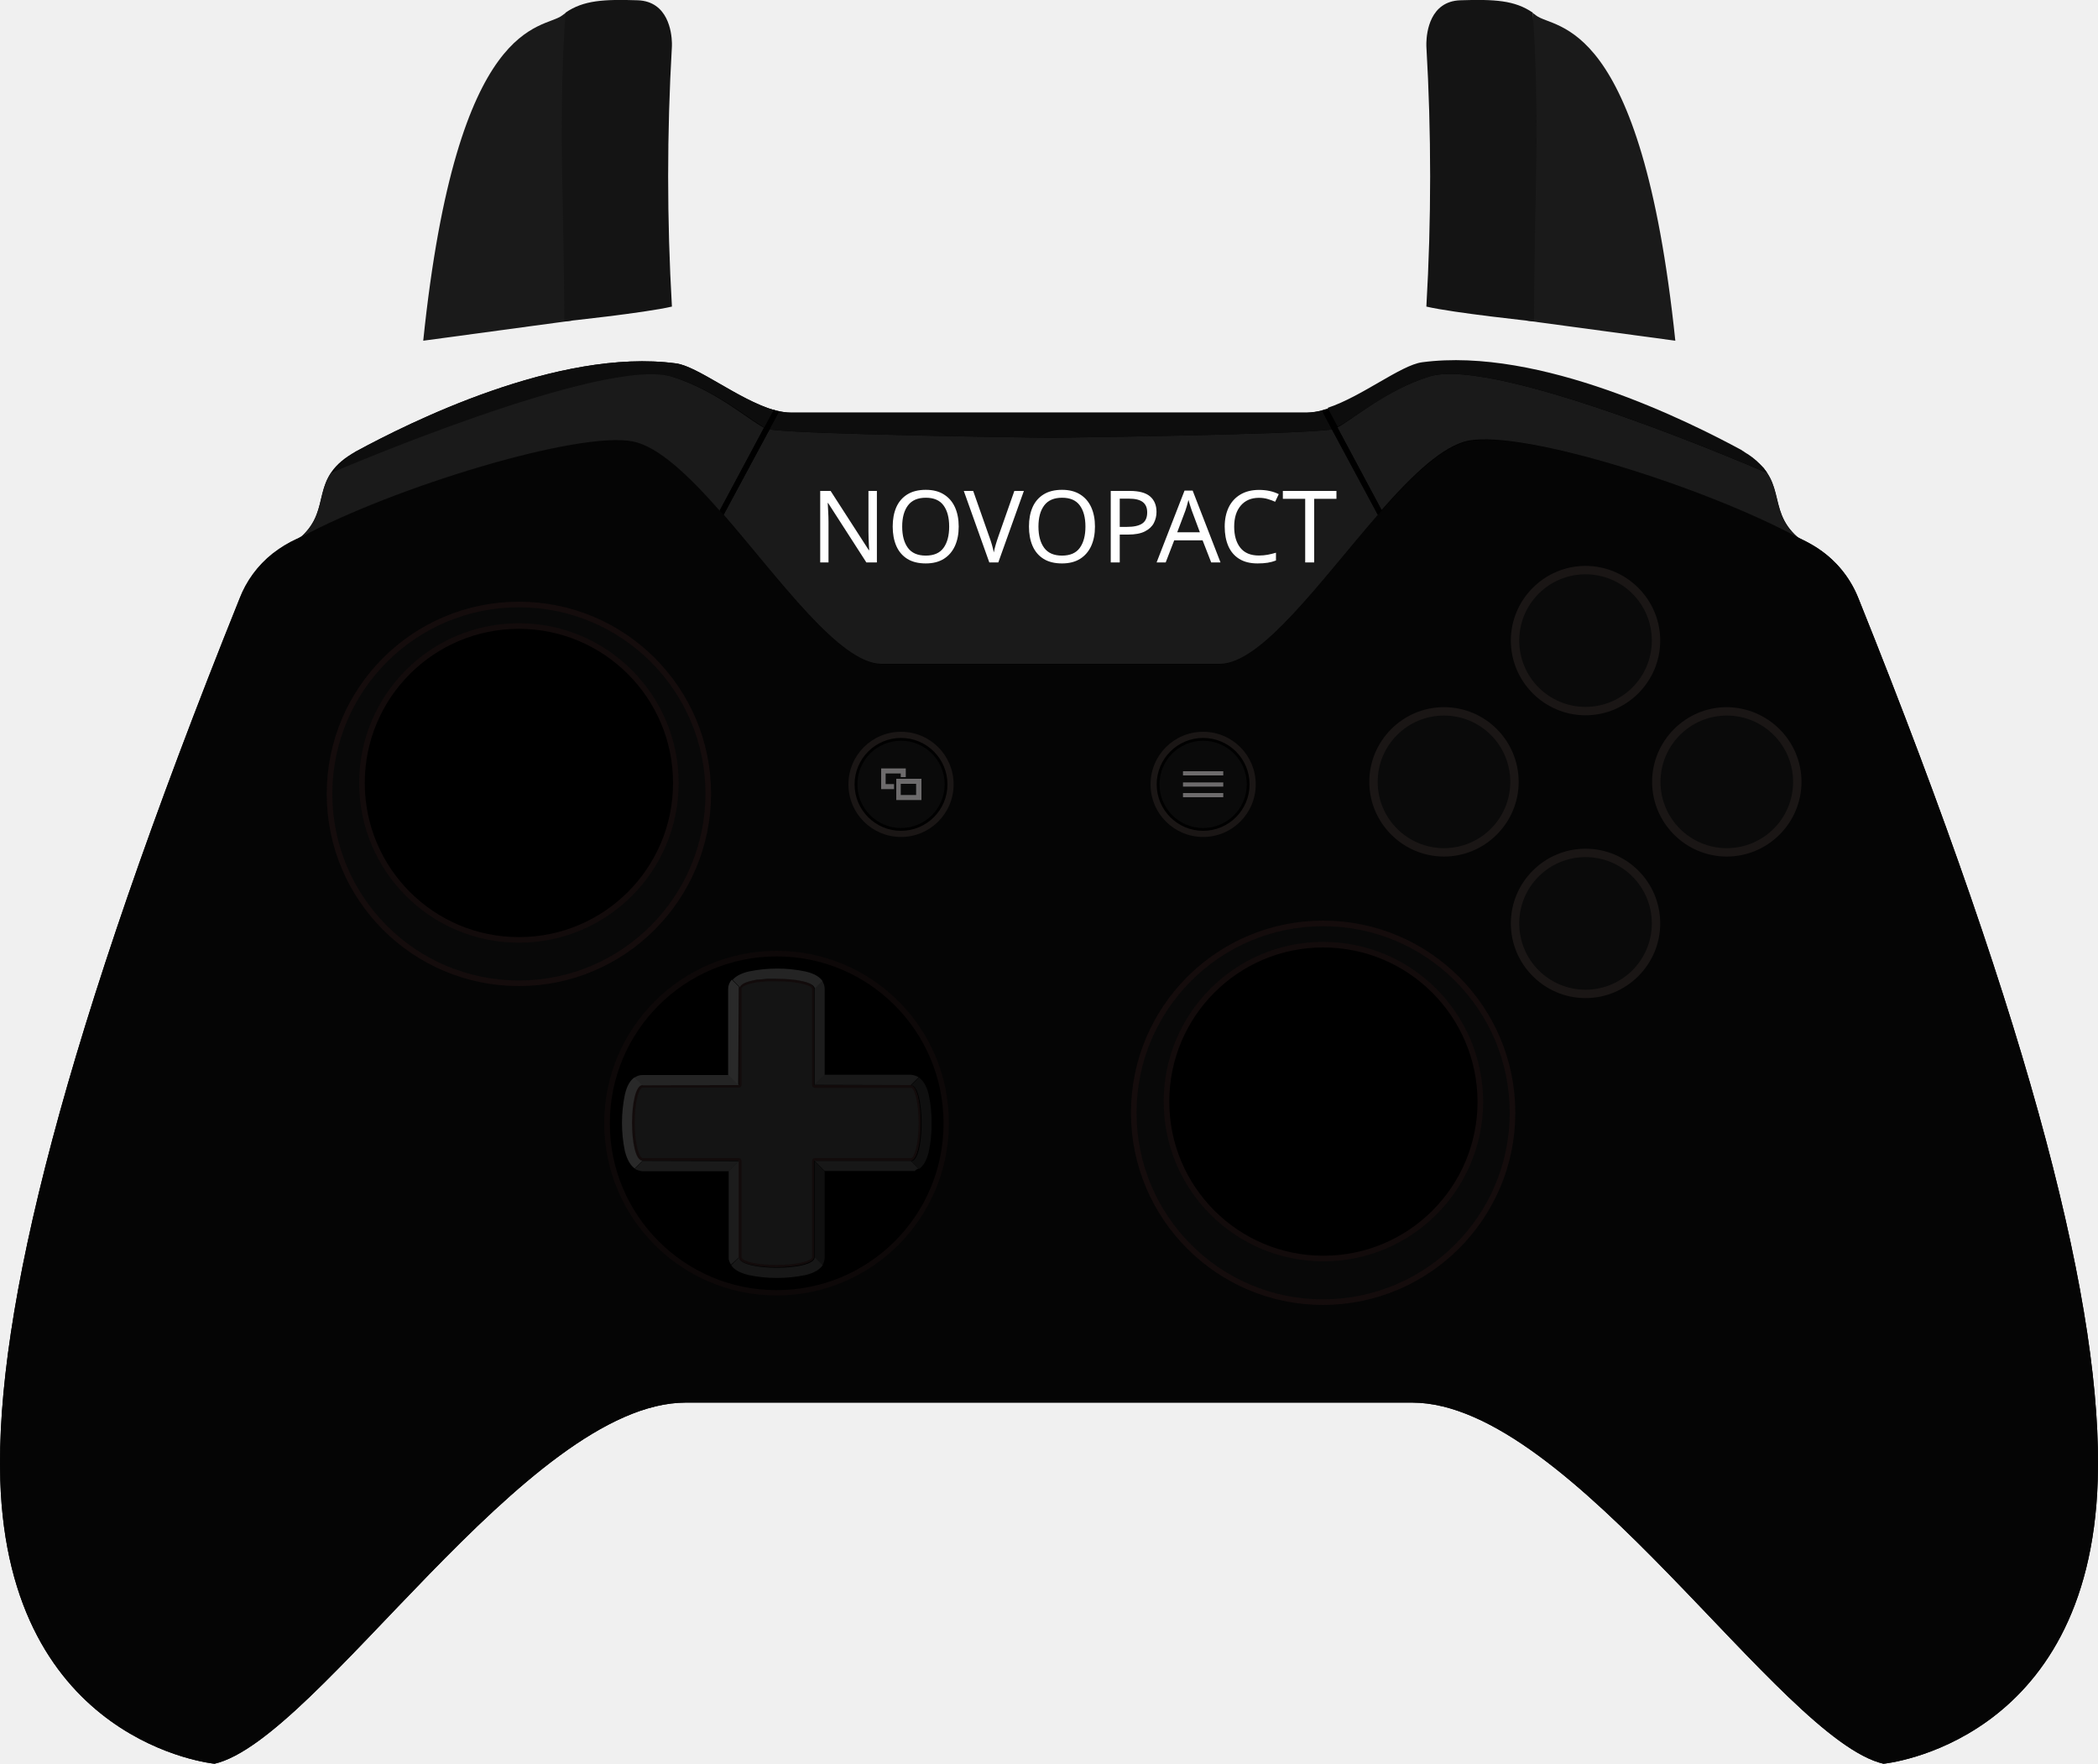
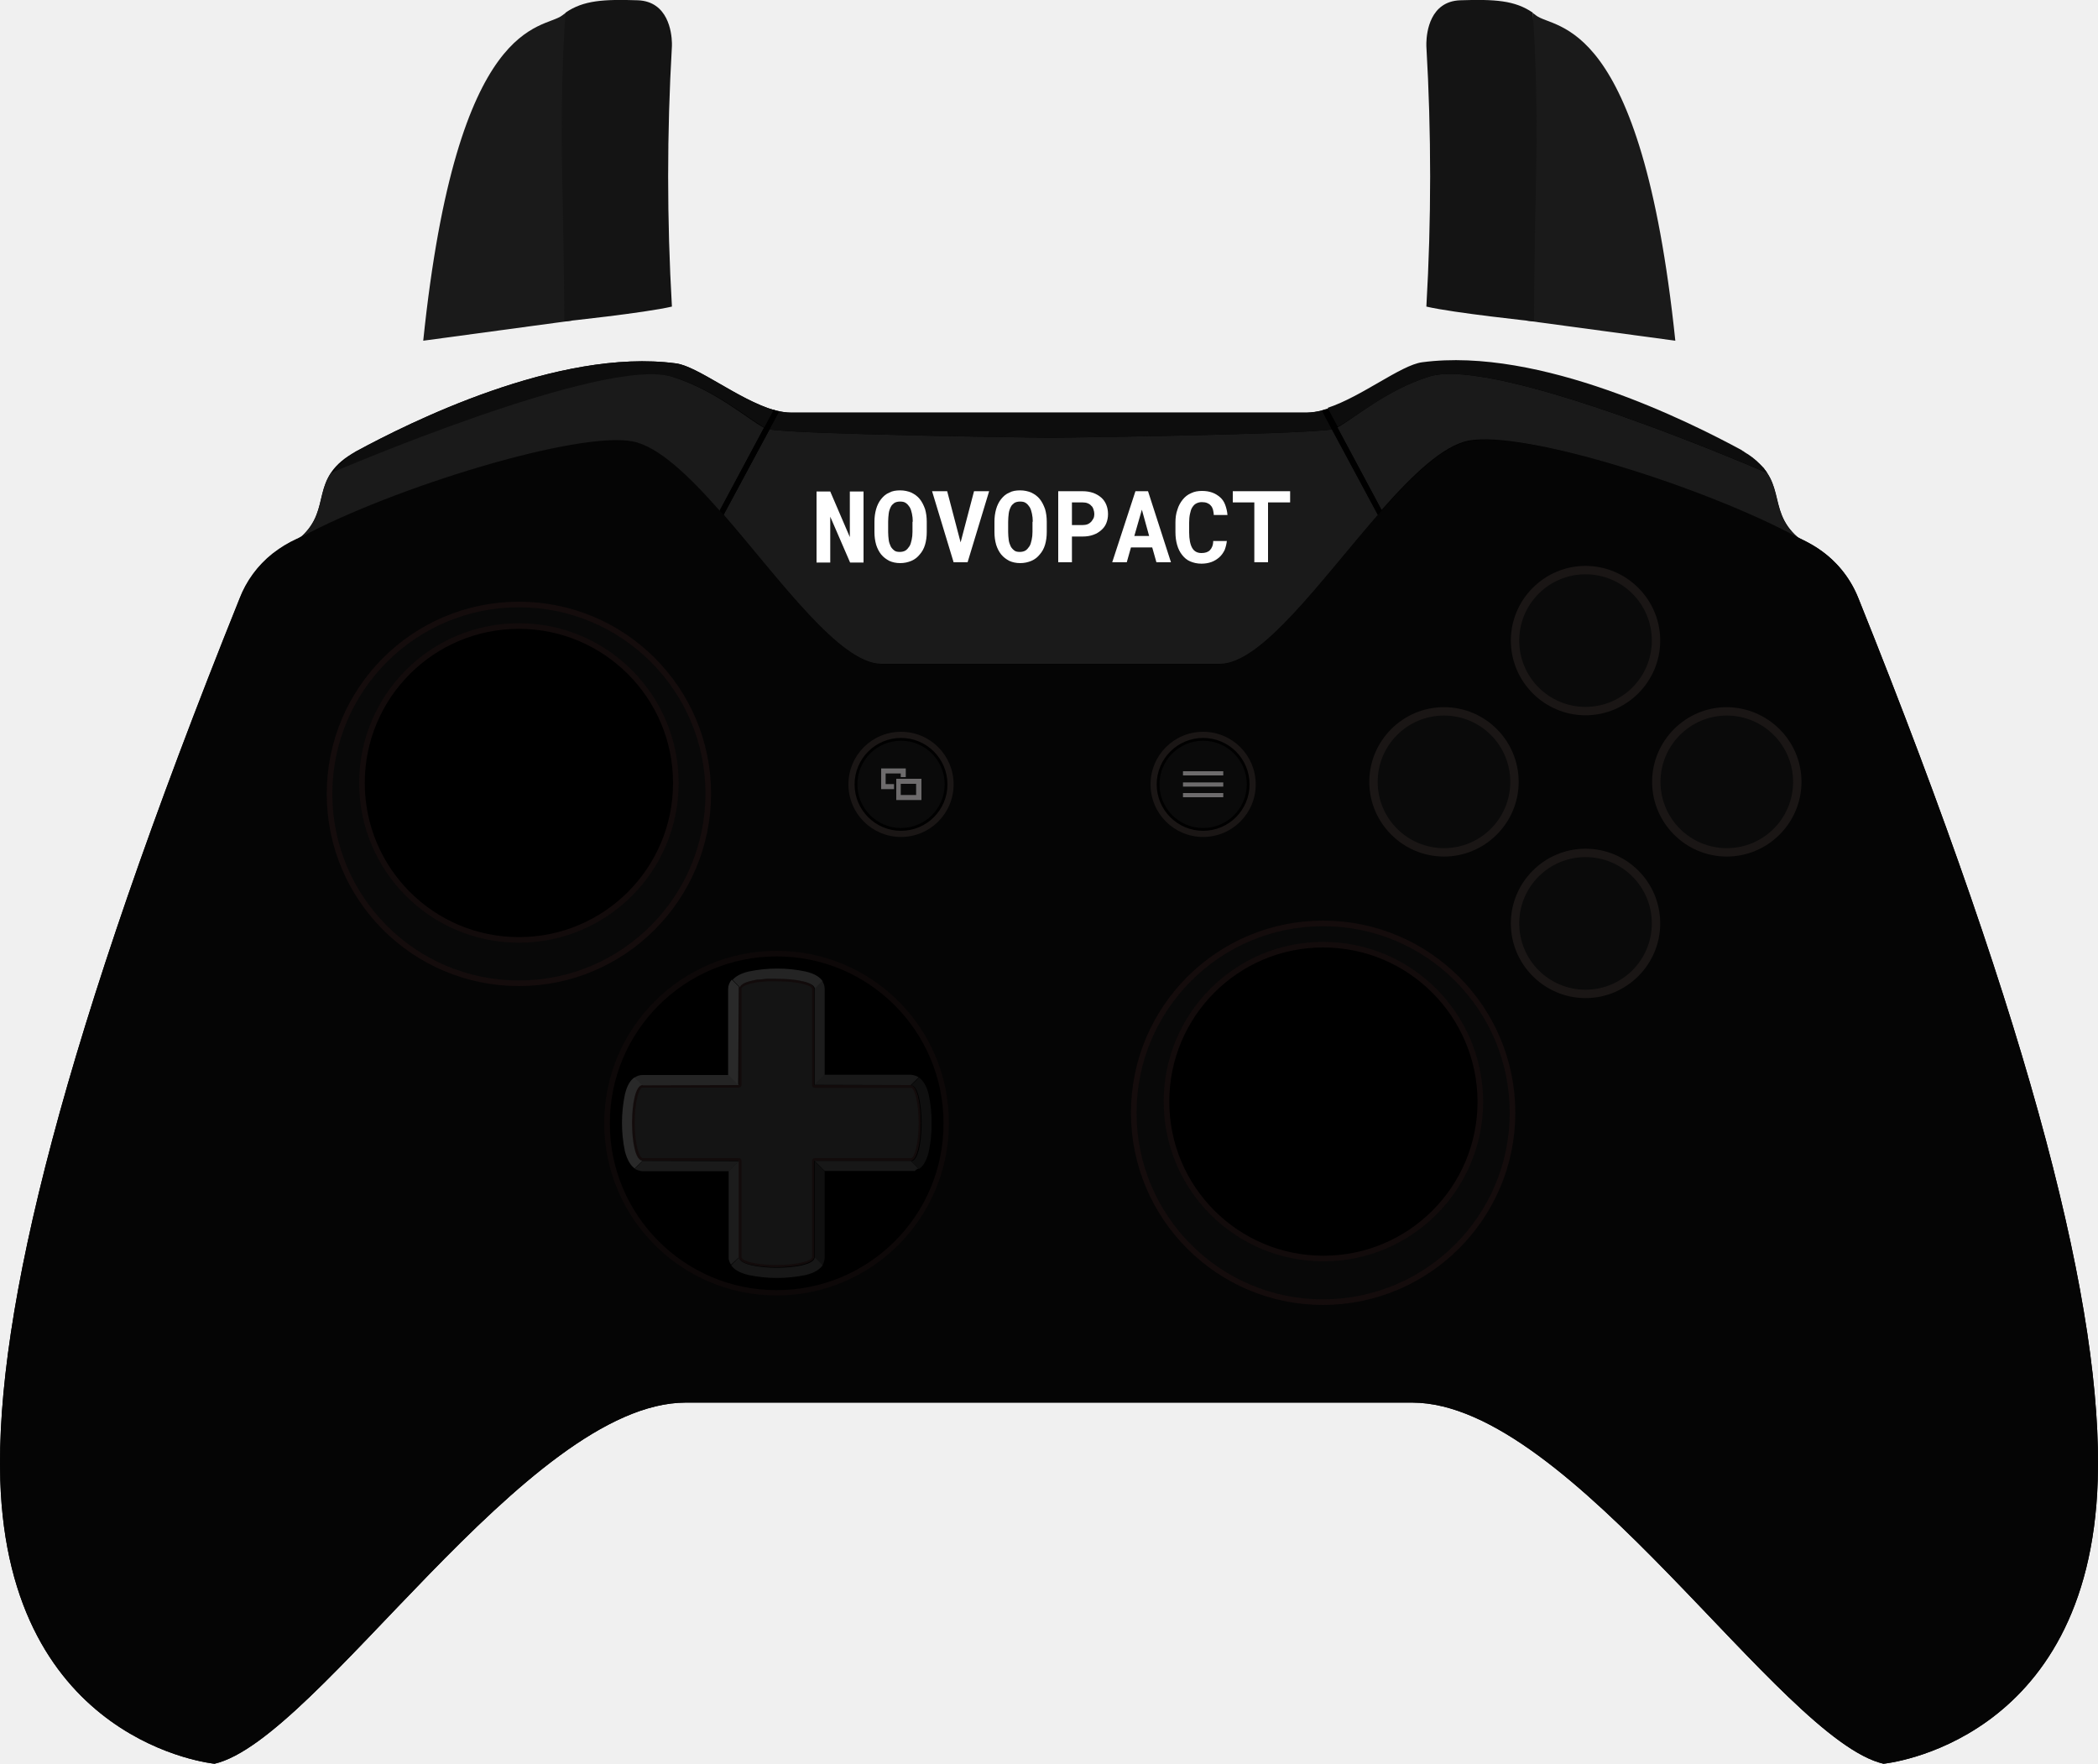
<svg xmlns="http://www.w3.org/2000/svg" version="1.1" id="Layer_1" x="0px" y="0px" viewBox="0 0 750 630.5" style="enable-background:new 0 0 750 630.5;" xml:space="preserve">
  <style type="text/css">
	.st0{fill:none;}
	.st1{fill:#050505;}
	.st2{fill:#0D0808;}
	.st3{fill:#141414;}
	.st4{fill:#120B0B;}
	.st5{fill:#242424;}
	.st6{fill:#292929;}
	.st7{fill:#191919;}
	.st8{fill:#1C1C1C;}
	.st9{fill:#171717;}
	.st10{fill:#0F0F0F;}
	.st11{fill:#1A1A1A;}
	.st12{fill:#1A1615;}
	.st13{fill:#0A0A0A;stroke:#000000;stroke-miterlimit:10;}
	.st14{fill:#6D6B6C;}
	.st15{fill:#080808;stroke:#140C0C;stroke-width:2;stroke-miterlimit:10;}
	.st16{stroke:#120B0B;stroke-width:2;stroke-miterlimit:10;}
	.st17{fill:#0A0A0A;}
	.st18{fill:#0D0D0D;}
	.st19{fill:#FFFFFF;}
- 	.st20{font-family:'RobotoMono-Bold';}
- 	.st21{font-size:35.79px;}
</style>
  <g id="Layer_1-2">
    <path d="M664.4,214c-6.7-16.7-20.5-20.9-21.8-22c-11.7-10.3-2.5-21.2-20-30.7c-18.3-9.9-72-37-114.2-31.4   c-9.2,1.2-27.8,17.6-41.2,17.6H282.8c-13.4,0-32-16.4-41.2-17.6c-42.2-5.6-95.9,21.5-114.2,31.4c-17.5,9.5-8.2,20.4-19.9,30.7   c-1.3,1.1-15.1,5.3-21.8,22C22.9,370-1.7,469.1,0.1,529.1C3,623.5,76.7,630.5,76.7,630.5c37-8.6,111.6-129.1,168.5-129.1h259.6   c57,0,131.5,120.5,168.5,129.1c0,0,73.7-6.9,76.6-101.3C751.8,469.1,727.1,370,664.4,214z" />
    <g>
      <path class="st0" d="M106.2,192.6c0.4-0.2,0.8-0.4,1.2-0.6C107,192.2,106.6,192.4,106.2,192.6z" />
      <path class="st0" d="M642.6,192c0.5,0.3,1,0.6,1.5,0.8C643.6,192.5,643.1,192.2,642.6,192z" />
      <path class="st1" d="M664.4,214c-2.6-6.7-7.1-12.5-12.9-16.8c-2.3-1.7-4.8-3.1-7.4-4.4c-0.5-0.2-1-0.5-1.5-0.8    c-33.6-18-97.5-38.2-117.5-34.3c-26,5-65.5,79.7-89,79.7h-121c-23.4,0-63-74.7-89-79.7c-19.6-3.8-85.6,16.5-118.8,34.3    c-0.4,0.2-0.8,0.5-1.2,0.6c-3.1,1.4-6,3.2-8.7,5.3c-5.3,4.2-9.4,9.8-11.8,16.1C22.9,370-1.7,469.1,0.1,529.1    C3,623.5,76.7,630.5,76.7,630.5c37-8.6,111.6-129.1,168.5-129.1h259.6c57,0,131.5,120.5,168.5,129.1c0,0,73.7-6.9,76.6-101.3    C751.8,469.1,727.1,370,664.4,214z" />
    </g>
    <line class="st0" x1="107.5" y1="192" x2="107.5" y2="193.5" />
    <line class="st0" x1="642.5" y1="191.5" x2="642.5" y2="192.4" />
    <g id="Dpad">
      <g>
        <path d="M277.7,462.1c-33.5,0-60.6-27.1-60.6-60.6s27.1-60.6,60.6-60.6s60.6,27.1,60.6,60.6l0,0     C338.3,435,311.1,462.1,277.7,462.1z" />
        <path class="st2" d="M277.7,341.9c32.9,0,59.6,26.7,59.6,59.7s-26.7,59.6-59.7,59.6c-32.9,0-59.6-26.7-59.6-59.6     C218,368.6,244.7,341.9,277.7,341.9 M277.6,339.9c-34,0-61.6,27.6-61.6,61.6s27.6,61.6,61.6,61.6s61.6-27.6,61.6-61.6l0,0     C339.3,367.5,311.7,339.9,277.6,339.9z" />
      </g>
      <g>
        <g>
          <path class="st3" d="M277.7,452.7c-7.1,0-12.7-1.3-13-3.1v-0.1V415c0-0.3-0.2-0.5-0.5-0.5h-34.4c-1.8,0-3.2-5.7-3.2-13.1      s1.4-13.1,3.2-13.1h34.4c0.3,0,0.5-0.2,0.5-0.5v-34.4v-0.1l0.1-0.2l0.1-0.1c0.5-0.8,2.1-1.5,4.5-2l0.9-0.2      c0.3-0.1,0.7-0.1,1-0.1h0.2l0.9-0.1l1-0.1l1-0.1l2.4-0.1h1c7.3,0,13.1,1.4,13.1,3.2c0,0.2,0,16,0,34.4c0,0.3,0.2,0.5,0.5,0.5      h34.4c1.8,0,3.2,5.7,3.2,13.1s-1.4,13.1-3.2,13.1h-34.4c-0.3,0-0.5,0.2-0.5,0.5v34.4v0.1C290.4,451.4,284.8,452.7,277.7,452.7z" />
          <path class="st4" d="M277.7,350.8c8.1,0,12.6,1.6,12.6,2.7v34.4c0,0.6,0.4,1,1,1h34.4c1.1,0,2.7,4.8,2.7,12.5      s-1.6,12.6-2.7,12.6h-34.4c-0.6,0-1,0.4-1,1v34.5c-0.2,1.1-4.7,2.7-12.6,2.7s-12.4-1.5-12.6-2.7V415c0-0.6-0.4-1-1-1h-34.4      c-1.1,0-2.8-4.8-2.8-12.6s1.6-12.6,2.8-12.6h34.4c0.6,0,1-0.4,1-1v-34.5l0,0v-0.1l0,0c0.1-0.2,0.9-1.1,4.2-1.8h0.1      c0.3-0.1,0.5-0.1,0.8-0.2h0.1c0.3-0.1,0.5-0.1,0.8-0.1h0.2l0.9-0.1l0,0l1-0.1l0,0l1-0.1h0.1h0.6h0.6h1L277.7,350.8 M277.6,349.9      h-1.2h-1h-0.2h-1h-0.1l-1,0.1l0,0l-1,0.1l0,0l-1,0.1l0,0c-0.3,0-0.6,0.1-0.9,0.1H270l-0.9,0.2l0,0c-2.4,0.5-4.2,1.2-4.9,2.2      c0,0-0.1,0.1-0.1,0.2l0,0c0,0.1,0,0.1,0,0.2l0,0v0.1c0,0.1,0,0.1,0,0.2v34.4h-34.5c-5,0-5,27.1,0,27.1H264v34.4l0,0      c0,0.1,0,0.2,0,0.2c0.4,2.3,7,3.5,13.5,3.5s13.1-1.2,13.5-3.5c0-0.1,0-0.2,0-0.2V415h34.4c5,0,5-27.1,0-27.1H291v-34.4l0,0      c0-2.5-6.8-3.7-13.6-3.7L277.6,349.9z" />
        </g>
        <path class="st5" d="M264.1,387.9l-3.6-3.6h-30.8c-1,0-2,0.3-2.8,0.9l2.8,2.8L264.1,387.9L264.1,387.9z" />
        <path class="st6" d="M229.7,387.9L229.7,387.9l-2.8-2.8c-1.4,0.9-2.7,2.7-3.5,6.1c-1.4,6.7-1.4,13.7,0,20.4     c0.9,3.4,2.2,5.2,3.5,6.1l2.8-2.8C224.7,415,224.7,387.9,229.7,387.9z" />
        <path class="st5" d="M269.2,350.5L269.2,350.5l0.9-0.2h0.1c0.3-0.1,0.6-0.1,0.9-0.1h0.1l1-0.1l0,0l1-0.1l0,0l1-0.1h0.1h1h0.2h1     h1.2c6.8,0,13.6,1.2,13.6,3.7l2.8-2.8c-0.9-1.4-2.7-2.7-6.1-3.5c-6.7-1.4-13.6-1.4-20.4,0c-2.9,0.7-4.7,1.8-5.7,3l2.6,2.6     C265,351.7,266.8,351,269.2,350.5z" />
        <path class="st7" d="M325.6,387.9l2.8-2.8c-0.8-0.5-1.8-0.8-2.8-0.9h-30.8l-3.6,3.6L325.6,387.9L325.6,387.9z" />
        <path class="st8" d="M291.2,353.5L291.2,353.5c0,0,0,15.4,0,34.4l3.6-3.6l0,0v-30.8c0-1-0.3-2-0.9-2.8L291.2,353.5L291.2,353.5z" />
        <path class="st6" d="M264.1,353.5c0-0.1,0-0.1,0-0.2v-0.1l0,0c0-0.1,0-0.1,0-0.2l0,0c0-0.1,0.1-0.1,0.1-0.2l-2.6-2.6     c-0.8,0.9-1.3,2.1-1.3,3.3v30.8l3.6,3.6L264.1,353.5z" />
        <path class="st9" d="M325.6,415h-34.4l3.6,3.6h32.3l0.3-0.4c0.3-0.1,0.6-0.3,0.9-0.5L325.6,415L325.6,415z" />
        <path class="st10" d="M291.2,449.5l2.8,2.8c0.5-0.8,0.8-1.8,0.8-2.8v-30.8l-3.6-3.6L291.2,449.5L291.2,449.5z" />
        <path class="st10" d="M332,391.3c-0.8-3.4-2.2-5.2-3.5-6.1l-2.8,2.8c5,0,5,27.1,0,27.1l2.8,2.8c1.4-0.9,2.7-2.8,3.5-6.1     c0.7-3.3,1.1-6.8,1-10.2C333.1,398.1,332.7,394.6,332,391.3z" />
        <path class="st9" d="M291.2,449.7c-0.4,2.3-7,3.5-13.5,3.5s-13.1-1.2-13.5-3.5c0-0.1,0-0.2,0-0.2l-2.8,2.8     c0.9,1.4,2.8,2.7,6.2,3.5c6.7,1.4,13.6,1.4,20.4,0c3.4-0.8,5.2-2.2,6.1-3.5l-2.8-2.8C291.2,449.5,291.2,449.6,291.2,449.7z" />
        <path class="st8" d="M264.1,449.5L264.1,449.5V415l-3.6,3.6v31.6l0.1,0.2c0.1,0.6,0.4,1.2,0.7,1.7L264.1,449.5z" />
        <path class="st11" d="M229.7,415l-2.8,2.8c0.8,0.5,1.8,0.8,2.8,0.9h30.8l3.6-3.6L229.7,415L229.7,415z" />
      </g>
    </g>
    <g id="Menu_Key">
      <path class="st12" d="M448.9,280.4c0,10.4-8.4,18.8-18.8,18.8s-18.8-8.4-18.8-18.8s8.4-18.8,18.8-18.8l0,0    C440.5,261.6,448.9,270,448.9,280.4z" />
      <g>
        <path class="st13" d="M446.2,280.4c0,8.9-7.2,16.1-16.1,16.1s-16.1-7.2-16.1-16.1s7.2-16.1,16.1-16.1l0,0     C439,264.3,446.2,271.5,446.2,280.4z" />
        <g>
          <rect x="422.9" y="275.7" class="st14" width="14.4" height="1.5" />
          <rect x="422.9" y="279.7" class="st14" width="14.4" height="1.5" />
          <rect x="422.9" y="283.5" class="st14" width="14.4" height="1.5" />
        </g>
      </g>
    </g>
    <g id="Switcher_Key">
      <path class="st12" d="M340.9,280.4c0,10.4-8.4,18.8-18.8,18.8s-18.8-8.4-18.8-18.8s8.4-18.8,18.8-18.8S340.9,270,340.9,280.4    L340.9,280.4z" />
      <g>
        <path class="st13" d="M338.2,280.4c0,8.9-7.2,16.1-16.1,16.1s-16.1-7.2-16.1-16.1s7.2-16.1,16.1-16.1S338.2,271.5,338.2,280.4     C338.2,280.3,338.2,280.4,338.2,280.4z" />
        <g>
          <polygon class="st14" points="319.6,280.3 316.6,280.3 316.6,276.5 322,276.5 322,277.8 323.8,277.8 323.8,274.7 315,274.7       315,282.1 319.6,282.1     " />
          <path class="st14" d="M320.4,278.4v7.6h9v-7.6H320.4z M327.5,284.2H322v-4h5.5V284.2z" />
        </g>
      </g>
    </g>
    <g id="Left_Stick">
      <path class="st15" d="M185.5,351.5c-37.4,0-67.7-30.3-67.7-67.7s30.3-67.7,67.7-67.7s67.7,30.3,67.7,67.7    C253.1,321.2,222.8,351.5,185.5,351.5z" />
      <path class="st16" d="M241.6,279.9c0,31-25.1,56.1-56.1,56.1s-56.1-25.1-56.1-56.1s25.1-56.1,56.1-56.1    C216.4,223.8,241.6,248.9,241.6,279.9C241.6,279.8,241.6,279.9,241.6,279.9z" />
    </g>
    <g id="Right_Stick">
      <path class="st15" d="M473,465.5c-37.4,0-67.7-30.3-67.7-67.7s30.3-67.7,67.7-67.7s67.7,30.3,67.7,67.7l0,0    C540.7,435.1,510.4,465.4,473,465.5z" />
      <path class="st16" d="M529.2,393.8c0,31-25.1,56.1-56.1,56.1S417,424.8,417,393.8s25.1-56.1,56-56.1    C504,337.7,529.1,362.8,529.2,393.8L529.2,393.8z" />
    </g>
    <g id="Button_Base">
      <g id="A">
        <path class="st17" d="M566.8,355.3c-13.9,0-25.2-11.3-25.2-25.2s11.3-25.2,25.2-25.2s25.2,11.3,25.2,25.2     S580.7,355.3,566.8,355.3z" />
        <path class="st12" d="M566.8,306.4c13.1,0,23.7,10.6,23.7,23.7s-10.6,23.7-23.7,23.7c-13.1,0-23.7-10.6-23.7-23.7l0,0     C543.1,317,553.7,306.4,566.8,306.4L566.8,306.4 M566.8,303.4c-14.7,0-26.7,12-26.7,26.7s12,26.7,26.7,26.7s26.7-12,26.7-26.7     C593.5,315.3,581.5,303.4,566.8,303.4z" />
      </g>
      <g id="Y">
        <path class="st17" d="M566.8,254.2c-13.9,0-25.2-11.3-25.2-25.2s11.3-25.2,25.2-25.2S592,215.1,592,229S580.7,254.2,566.8,254.2z     " />
        <path class="st12" d="M566.8,205.3c13.1,0,23.7,10.6,23.7,23.7c0,13.1-10.6,23.7-23.7,23.7c-13.1,0-23.7-10.6-23.7-23.7l0,0     C543.1,215.9,553.7,205.3,566.8,205.3 M566.8,202.3c-14.7,0-26.7,12-26.7,26.7s12,26.7,26.7,26.7s26.7-12,26.7-26.7l0,0     C593.5,214.3,581.5,202.3,566.8,202.3L566.8,202.3z" />
      </g>
      <g id="B">
        <path class="st17" d="M617.3,304.7c-13.9,0-25.2-11.3-25.2-25.2s11.3-25.2,25.2-25.2s25.2,11.3,25.2,25.2     S631.2,304.7,617.3,304.7z" />
        <path class="st12" d="M617.3,255.8c13.1,0,23.7,10.6,23.7,23.7s-10.6,23.7-23.7,23.7c-13.1,0-23.7-10.6-23.7-23.7l0,0     C593.6,266.5,604.2,255.8,617.3,255.8L617.3,255.8 M617.3,252.8c-14.7,0-26.7,12-26.7,26.7s12,26.7,26.7,26.7s26.7-12,26.7-26.7     l0,0C644,264.8,632,252.9,617.3,252.8z" />
      </g>
      <g id="X">
        <path class="st17" d="M516.2,304.7c-13.9,0-25.2-11.3-25.2-25.2c0-13.9,11.3-25.2,25.2-25.2s25.2,11.3,25.2,25.2     S530.1,304.7,516.2,304.7z" />
        <path class="st12" d="M516.2,255.8c13.1,0,23.7,10.6,23.7,23.7s-10.6,23.7-23.7,23.7c-13.1,0-23.7-10.6-23.7-23.7l0,0     C492.5,266.4,503.1,255.8,516.2,255.8L516.2,255.8 M516.2,252.8c-14.7,0-26.7,12-26.7,26.7s12,26.7,26.7,26.7s26.7-12,26.7-26.7     S531,252.8,516.2,252.8z" />
      </g>
    </g>
    <g>
      <g>
        <path class="st11" d="M375.6,156.5c0,0-88.9-1.1-100.5-3L258.7,184c20.2,23.3,41.6,53.3,56.4,53.3h121c14.9,0,36.2-30,56.5-53.3     l-16.4-30.5C464.6,155.4,375.6,156.5,375.6,156.5z" />
        <path class="st18" d="M476.2,153.5l-3.6-6.8c-1.8,0.5-3.6,0.7-5.4,0.8H282.8c-1.4,0-2.9-0.2-4.3-0.5l-3.5,6.5     c11.6,1.9,100.5,3,100.5,3S464.6,155.4,476.2,153.5z" />
      </g>
      <g id="RB">
        <path class="st11" d="M642.5,192c-9-7.9-5.6-16.2-11.5-23.9c0.2,0.3,0.5,0.6,0.7,1c0,0-96.5-42.1-120.8-34.5     c-15.6,4.9-27.2,15.3-32.8,18.2l15.8,29.5c11.2-12.7,22-23,31.1-24.8C545.1,153.8,609,174,642.5,192L642.5,192z" />
        <path class="st18" d="M511,134.6c24.3-7.6,120.8,34.5,120.8,34.5c-0.2-0.3-0.5-0.6-0.7-1L631,168c-0.1-0.1-0.2-0.2-0.3-0.4     l-0.1-0.2l-0.3-0.3c-0.1,0-0.1-0.1-0.2-0.2c-0.1-0.1-0.2-0.2-0.3-0.3l-0.2-0.2c-0.1-0.1-0.2-0.2-0.3-0.3s-0.1-0.1-0.2-0.2     c-0.1-0.1-0.2-0.2-0.3-0.3l-0.2-0.2c-0.1-0.1-0.2-0.2-0.3-0.3l-0.2-0.2c-0.1-0.1-0.2-0.2-0.3-0.3l-0.3-0.2l-0.3-0.3     c-0.1-0.1-0.2-0.1-0.3-0.2c-0.1-0.1-0.2-0.2-0.3-0.3s-0.2-0.1-0.3-0.2l-0.4-0.3l-0.3-0.2c-0.1-0.1-0.3-0.2-0.4-0.3l-0.3-0.2     c-0.2-0.1-0.3-0.2-0.5-0.3c-0.1,0-0.2-0.1-0.3-0.2c-0.2-0.1-0.3-0.2-0.5-0.3l-0.2-0.2c-0.3-0.1-0.6-0.3-0.8-0.5     c-18.3-9.9-72-37-114.2-31.4c-7.6,1-21.6,12.3-33.8,16.3l3.6,6.7C483.7,150,495.4,139.5,511,134.6z" />
      </g>
      <g id="LB">
        <path class="st18" d="M241.6,129.9c-42.2-5.6-95.9,21.5-114.2,31.4c-0.3,0.2-0.6,0.3-0.8,0.5l-0.2,0.2c-0.2,0.1-0.4,0.2-0.5,0.3     s-0.2,0.1-0.3,0.2l-0.4,0.3l-0.3,0.2c-0.1,0.1-0.3,0.2-0.4,0.3l-0.3,0.2l-0.4,0.3c-0.1,0.1-0.2,0.1-0.2,0.2     c-0.1,0.1-0.3,0.2-0.4,0.3s-0.2,0.1-0.2,0.2c-0.1,0.1-0.2,0.2-0.4,0.3l-0.2,0.2c-0.1,0.1-0.2,0.2-0.3,0.3l-0.2,0.2     c-0.1,0.1-0.2,0.2-0.3,0.3c-0.1,0.1-0.1,0.1-0.2,0.1c-0.1,0.1-0.2,0.2-0.3,0.3l-0.2,0.1c-0.1,0.1-0.2,0.2-0.3,0.3l-0.1,0.2     c-0.1,0.1-0.2,0.2-0.3,0.4l-0.1,0.1c-0.1,0.1-0.2,0.2-0.3,0.4l-0.1,0.1c-0.1,0.1-0.2,0.3-0.3,0.4l0,0c-0.1,0.1-0.2,0.3-0.3,0.4     v0.1c-0.1,0.1-0.2,0.3-0.3,0.5c0,0,97.7-42,122-34.4c15.5,4.9,27.2,15.3,32.8,18.2l3.4-6.3C264.1,142.9,249.5,130.9,241.6,129.9z     " />
        <g>
          <path class="st11" d="M273.6,153.1l0.5,0.2L273.6,153.1z" />
          <path class="st11" d="M273.1,152.9c-5.6-2.9-17.3-13.4-32.8-18.2c-24.2-7.6-121.3,34.1-122,34.4c-5,7.4-2.2,15.3-10.8,23h-0.1      c33.2-17.9,99.2-38.1,118.8-34.3c9.1,1.8,19.9,12.1,31.1,24.8L273.1,152.9L273.1,152.9z" />
          <path d="M273.1,152.9c0.2,0.1,0.3,0.2,0.5,0.2C273.4,153,273.3,152.9,273.1,152.9z" />
        </g>
        <path d="M258,183.2c0.2,0.3,0.5,0.6,0.7,0.8l16.4-30.5l3.5-6.5c-0.4-0.1-0.7-0.1-1-0.2s-0.7-0.2-1-0.3l-3.4,6.3l-15.9,29.6     C257.6,182.7,257.8,183,258,183.2L258,183.2" />
      </g>
      <path d="M478.1,152.8l-3.6-6.7c-0.3,0.1-0.7,0.2-1,0.3l-1,0.3l3.6,6.8l16.4,30.5c0.2-0.3,0.5-0.5,0.7-0.8s0.5-0.5,0.7-0.8    L478.1,152.8z" />
      <path class="st11" d="M357,169.3L357,169.3z" />
    </g>
    <g>
      <g>
        <path class="st11" d="M549.1,5.5c-0.4-0.3-0.8-0.6-1.2-0.9l-2.3,110l53.3,7.2C586.7,5,555.8,10.8,549.1,5.5z" />
        <path class="st3" d="M522,0.1c-10.8,0.4-12,11.4-12.1,15.2v1.2c1.8,31,1.8,62.1,0,93.1c9.9,2.3,38.5,5.3,38.5,5.3     s0-20.9,0.7-50.6c0.8-37.5-1.2-59.8-1.2-59.8C541.5,0.1,534.3-0.3,522,0.1z" />
      </g>
      <g>
        <path class="st11" d="M201,5.5c0.4-0.3,0.8-0.6,1.2-0.9l2.3,110l-53.2,7.2C163.4,5,194.2,10.8,201,5.5z" />
        <path class="st3" d="M228,0.1c10.8,0.4,12.1,11.4,12.2,15.2v1.2c-1.8,31-1.8,62.1,0,93.1c-9.9,2.3-38.5,5.3-38.5,5.3     s0-20.9-0.7-50.6c-0.8-37.5,1.2-59.8,1.2-59.8C208.6,0.1,215.8-0.3,228,0.1z" />
      </g>
    </g>
  </g>
-   <text transform="matrix(1 0 0 1 289.7397 201.0566)" class="st19 st20 st21">NOVOPACT</text>
+   <g>
+     <path class="st19" d="M308.8,201.1h-4.9l-7.1-16.4v16.4h-4.9v-25.4h4.9l7,16.3l0-16.3h4.9V201.1z" />
+     <path class="st19" d="M331.3,190.2c0,1.6-0.2,3.1-0.6,4.5c-0.4,1.4-1.1,2.6-1.9,3.5c-0.8,1-1.8,1.8-3,2.3s-2.5,0.8-4,0.8   s-2.8-0.3-3.9-0.8c-1.1-0.6-2.1-1.3-2.9-2.3c-0.8-1-1.4-2.2-1.8-3.5c-0.4-1.4-0.6-2.9-0.6-4.5v-3.7c0-1.6,0.2-3.1,0.6-4.5   c0.4-1.4,1-2.6,1.8-3.6c0.8-1,1.7-1.8,2.9-2.3c1.1-0.6,2.4-0.8,3.9-0.8c1.5,0,2.8,0.3,4,0.8c1.2,0.6,2.2,1.3,3,2.3   c0.8,1,1.4,2.2,1.9,3.6c0.4,1.4,0.6,2.9,0.6,4.5V190.2z M326.3,186.5c0-1-0.1-2-0.3-2.9c-0.2-0.9-0.4-1.6-0.8-2.3   c-0.4-0.6-0.8-1.1-1.4-1.5c-0.6-0.4-1.2-0.5-2.1-0.5c-0.8,0-1.5,0.2-2,0.5c-0.5,0.4-1,0.8-1.3,1.5c-0.3,0.6-0.6,1.4-0.7,2.3   c-0.1,0.9-0.2,1.8-0.2,2.9v3.7c0,1,0.1,2,0.2,2.8c0.1,0.9,0.4,1.6,0.7,2.3c0.3,0.6,0.8,1.1,1.3,1.5c0.5,0.4,1.2,0.5,2,0.5   c0.8,0,1.5-0.2,2-0.5s1-0.9,1.4-1.5c0.4-0.6,0.6-1.4,0.8-2.3c0.2-0.9,0.3-1.8,0.3-2.9V186.5z" />
+     <path class="st19" d="M343.4,193.9l4.8-18.3h5.4l-7.7,25.4h-5l-7.7-25.4h5.4L343.4,193.9z" />
+     <path class="st19" d="M374.2,190.2c0,1.6-0.2,3.1-0.6,4.5c-0.4,1.4-1.1,2.6-1.9,3.5c-0.8,1-1.8,1.8-3,2.3s-2.5,0.8-4,0.8   s-2.8-0.3-3.9-0.8c-1.1-0.6-2.1-1.3-2.9-2.3c-0.8-1-1.4-2.2-1.8-3.5c-0.4-1.4-0.6-2.9-0.6-4.5v-3.7c0-1.6,0.2-3.1,0.6-4.5   c0.4-1.4,1-2.6,1.8-3.6c0.8-1,1.7-1.8,2.9-2.3c1.1-0.6,2.4-0.8,3.9-0.8c1.5,0,2.8,0.3,4,0.8c1.2,0.6,2.2,1.3,3,2.3   c0.8,1,1.4,2.2,1.9,3.6c0.4,1.4,0.6,2.9,0.6,4.5V190.2z M369.2,186.5c0-1-0.1-2-0.3-2.9c-0.2-0.9-0.4-1.6-0.8-2.3   c-0.4-0.6-0.8-1.1-1.4-1.5c-0.6-0.4-1.2-0.5-2.1-0.5c-0.8,0-1.5,0.2-2,0.5c-0.5,0.4-1,0.8-1.3,1.5c-0.3,0.6-0.6,1.4-0.7,2.3   c-0.1,0.9-0.2,1.8-0.2,2.9v3.7c0,1,0.1,2,0.2,2.8c0.1,0.9,0.4,1.6,0.7,2.3c0.3,0.6,0.8,1.1,1.3,1.5c0.5,0.4,1.2,0.5,2,0.5   c0.8,0,1.5-0.2,2-0.5s1-0.9,1.4-1.5c0.4-0.6,0.6-1.4,0.8-2.3c0.2-0.9,0.3-1.8,0.3-2.9V186.5z" />
+     <path class="st19" d="M383.2,191.7v9.3h-4.9v-25.4h8.7c1.4,0,2.6,0.2,3.8,0.6c1.1,0.4,2.1,1,2.9,1.7c0.8,0.7,1.4,1.6,1.8,2.6   c0.4,1,0.6,2.1,0.6,3.3c0,1.1-0.2,2.2-0.6,3.2c-0.4,1-1,1.8-1.8,2.5c-0.8,0.7-1.7,1.3-2.9,1.7c-1.1,0.4-2.4,0.6-3.8,0.6H383.2z    M383.2,187.7h3.8c0.7,0,1.3-0.1,1.8-0.3c0.5-0.2,0.9-0.5,1.3-0.9c0.3-0.4,0.6-0.8,0.8-1.2s0.3-1,0.3-1.5c0-0.6-0.1-1.1-0.3-1.7   s-0.4-1-0.8-1.3c-0.3-0.4-0.8-0.7-1.3-0.9s-1.1-0.3-1.8-0.3h-3.8V187.7z" />
+     <path class="st19" d="M411.9,195.7h-7.6l-1.5,5.3h-5.2l8.3-25.4h4.5l8.2,25.4h-5.2L411.9,195.7z M405.5,191.6h5.3l-2.6-9.4   L405.5,191.6z" />
+     <path class="st19" d="M438.6,193.1c-0.1,1.3-0.4,2.4-0.8,3.5c-0.5,1-1.1,1.9-1.9,2.6c-0.8,0.7-1.7,1.3-2.8,1.7   c-1.1,0.4-2.3,0.6-3.6,0.6c-1.5,0-2.8-0.3-4-0.8s-2.1-1.3-2.9-2.3c-0.8-1-1.4-2.2-1.8-3.6c-0.4-1.4-0.6-2.9-0.6-4.6v-3.4   c0-1.7,0.2-3.2,0.7-4.6c0.4-1.4,1.1-2.6,1.9-3.6s1.8-1.8,3-2.3c1.2-0.6,2.5-0.8,3.9-0.8c1.4,0,2.6,0.2,3.7,0.6c1.1,0.4,2,1,2.8,1.7   c0.8,0.7,1.4,1.6,1.8,2.7s0.7,2.3,0.8,3.6h-4.9c0-0.8-0.2-1.4-0.3-2c-0.2-0.6-0.4-1-0.8-1.4c-0.3-0.4-0.8-0.7-1.3-0.9   c-0.5-0.2-1.1-0.3-1.9-0.3c-0.8,0-1.4,0.2-2,0.5s-1,0.8-1.4,1.4c-0.4,0.6-0.6,1.4-0.8,2.3s-0.3,2-0.3,3.1v3.5   c0,2.5,0.4,4.4,1.1,5.6c0.7,1.2,1.8,1.8,3.3,1.8c1.3,0,2.3-0.3,3-1s1.2-1.8,1.2-3.3H438.6z" />
+     <path class="st19" d="M461.1,179.6h-7.8v21.4h-4.9v-21.4h-7.7v-4h20.5V179.6z" />
+   </g>
</svg>
